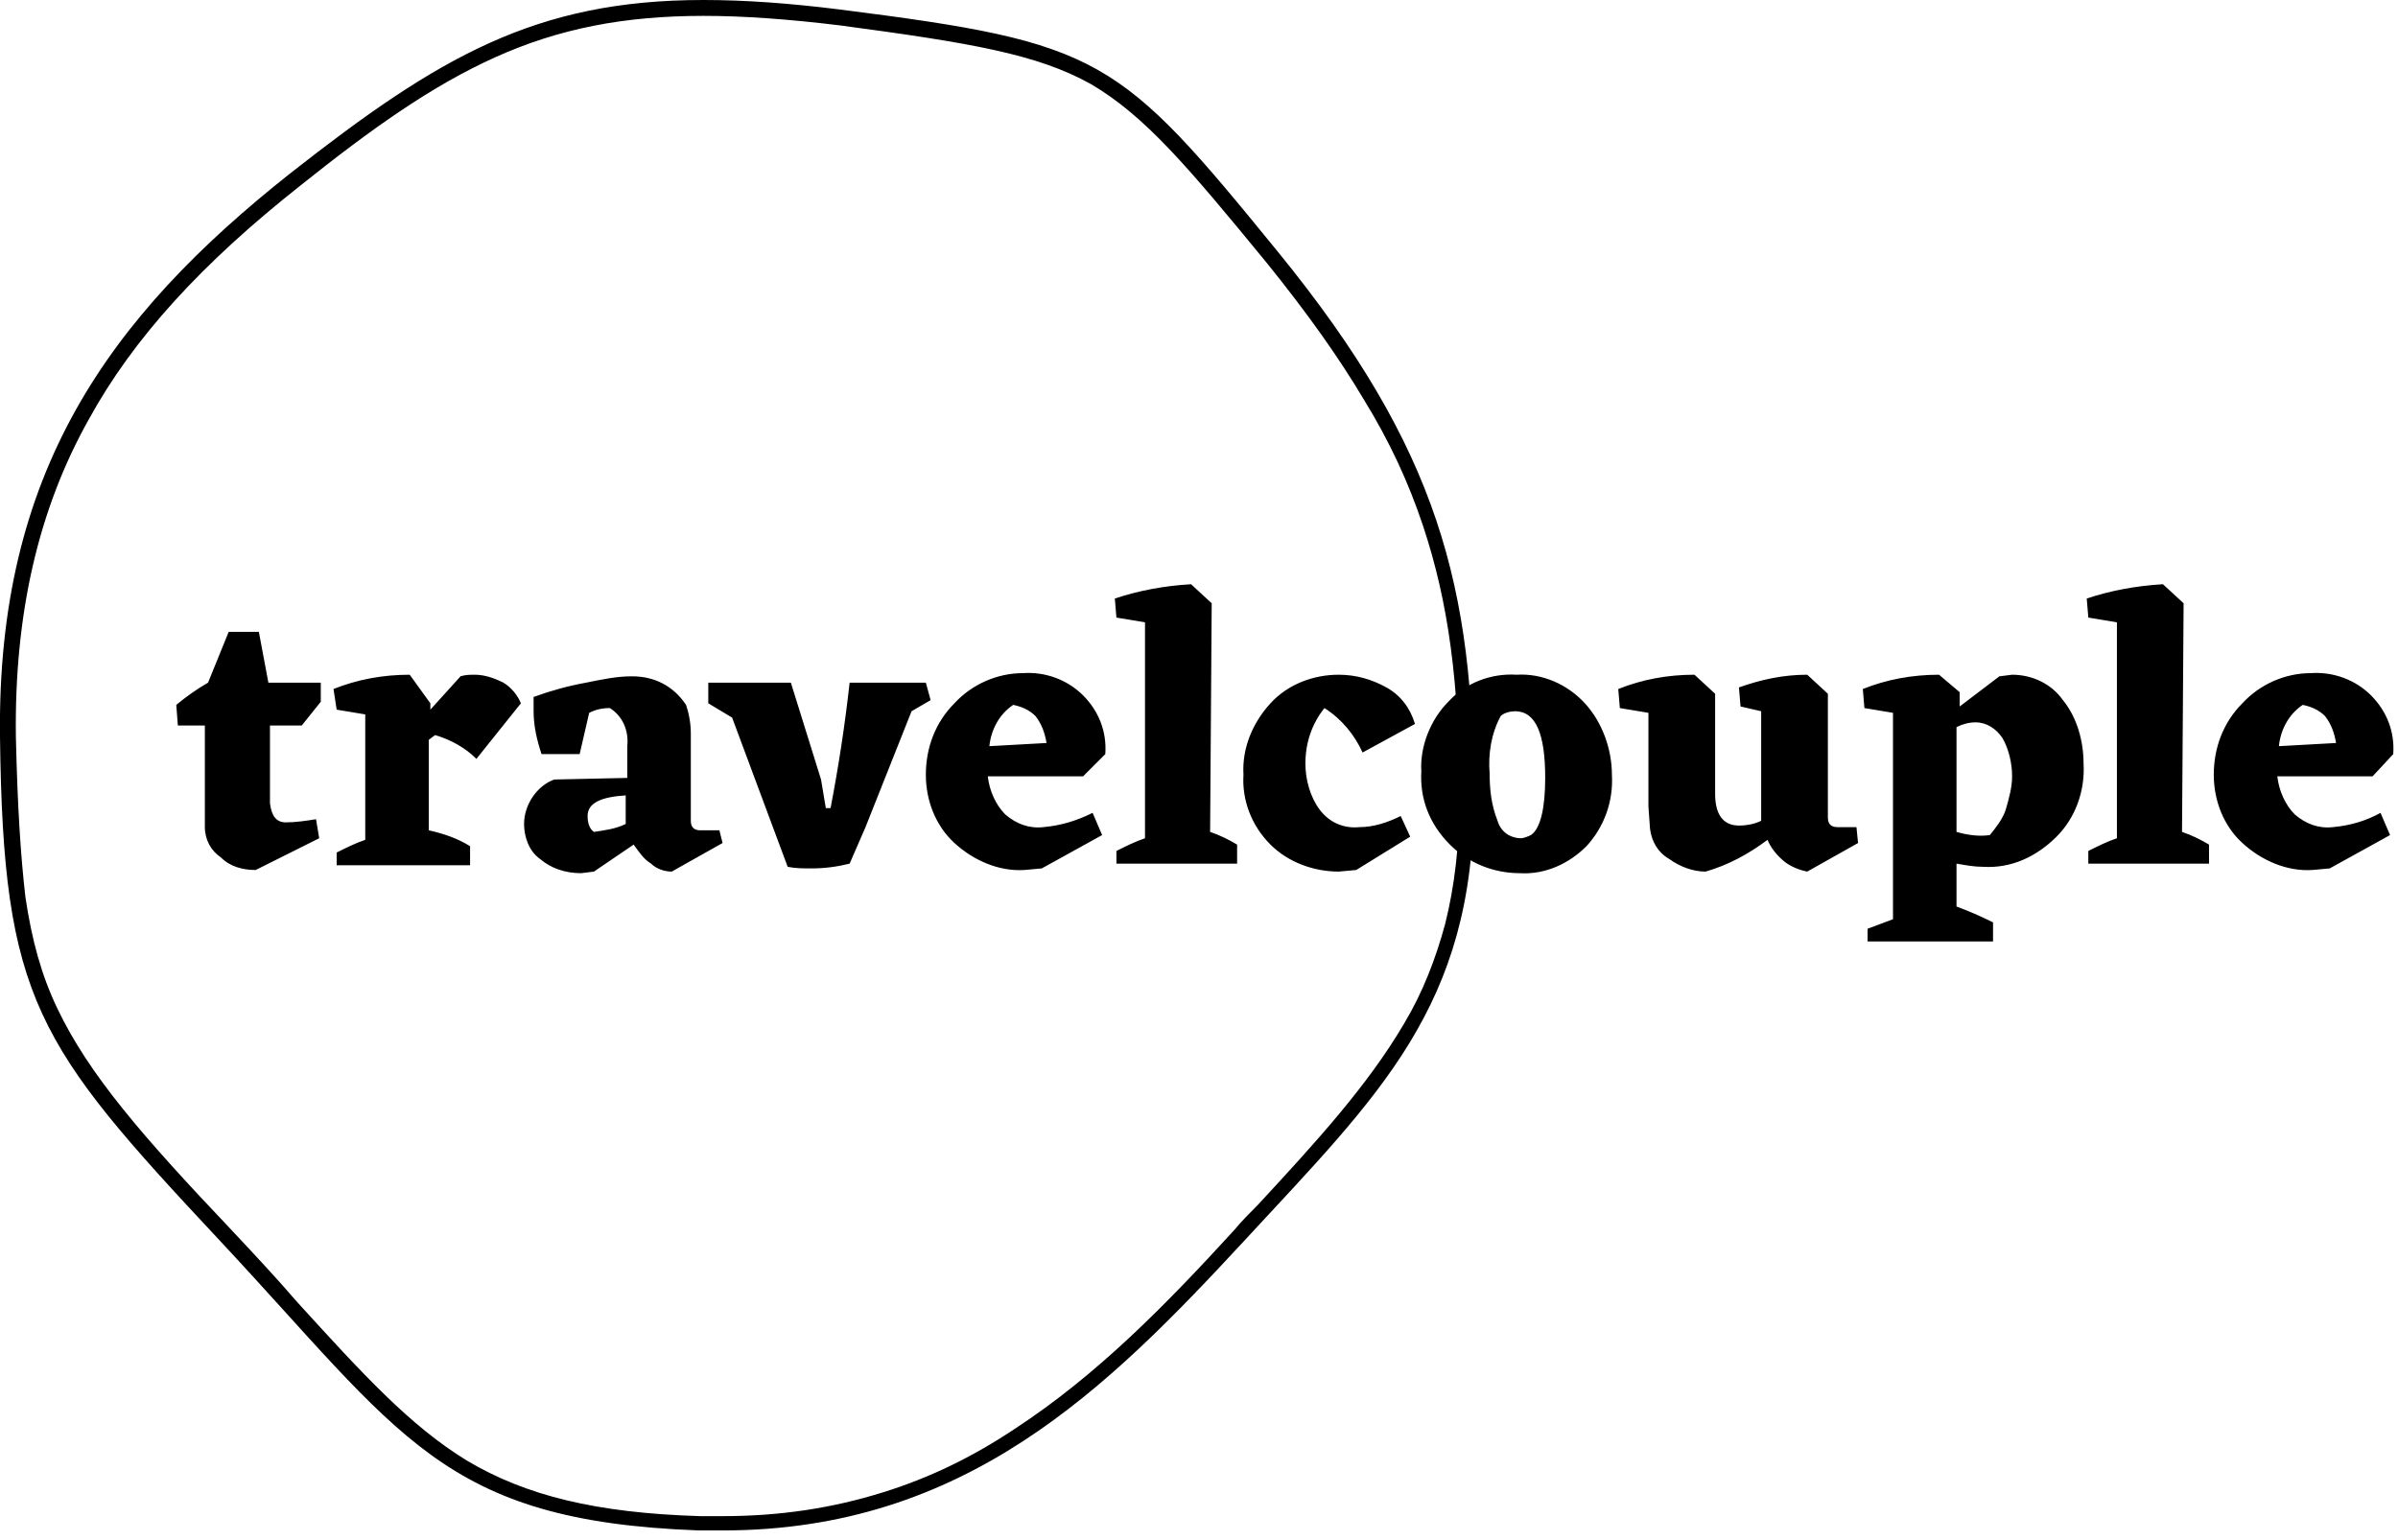
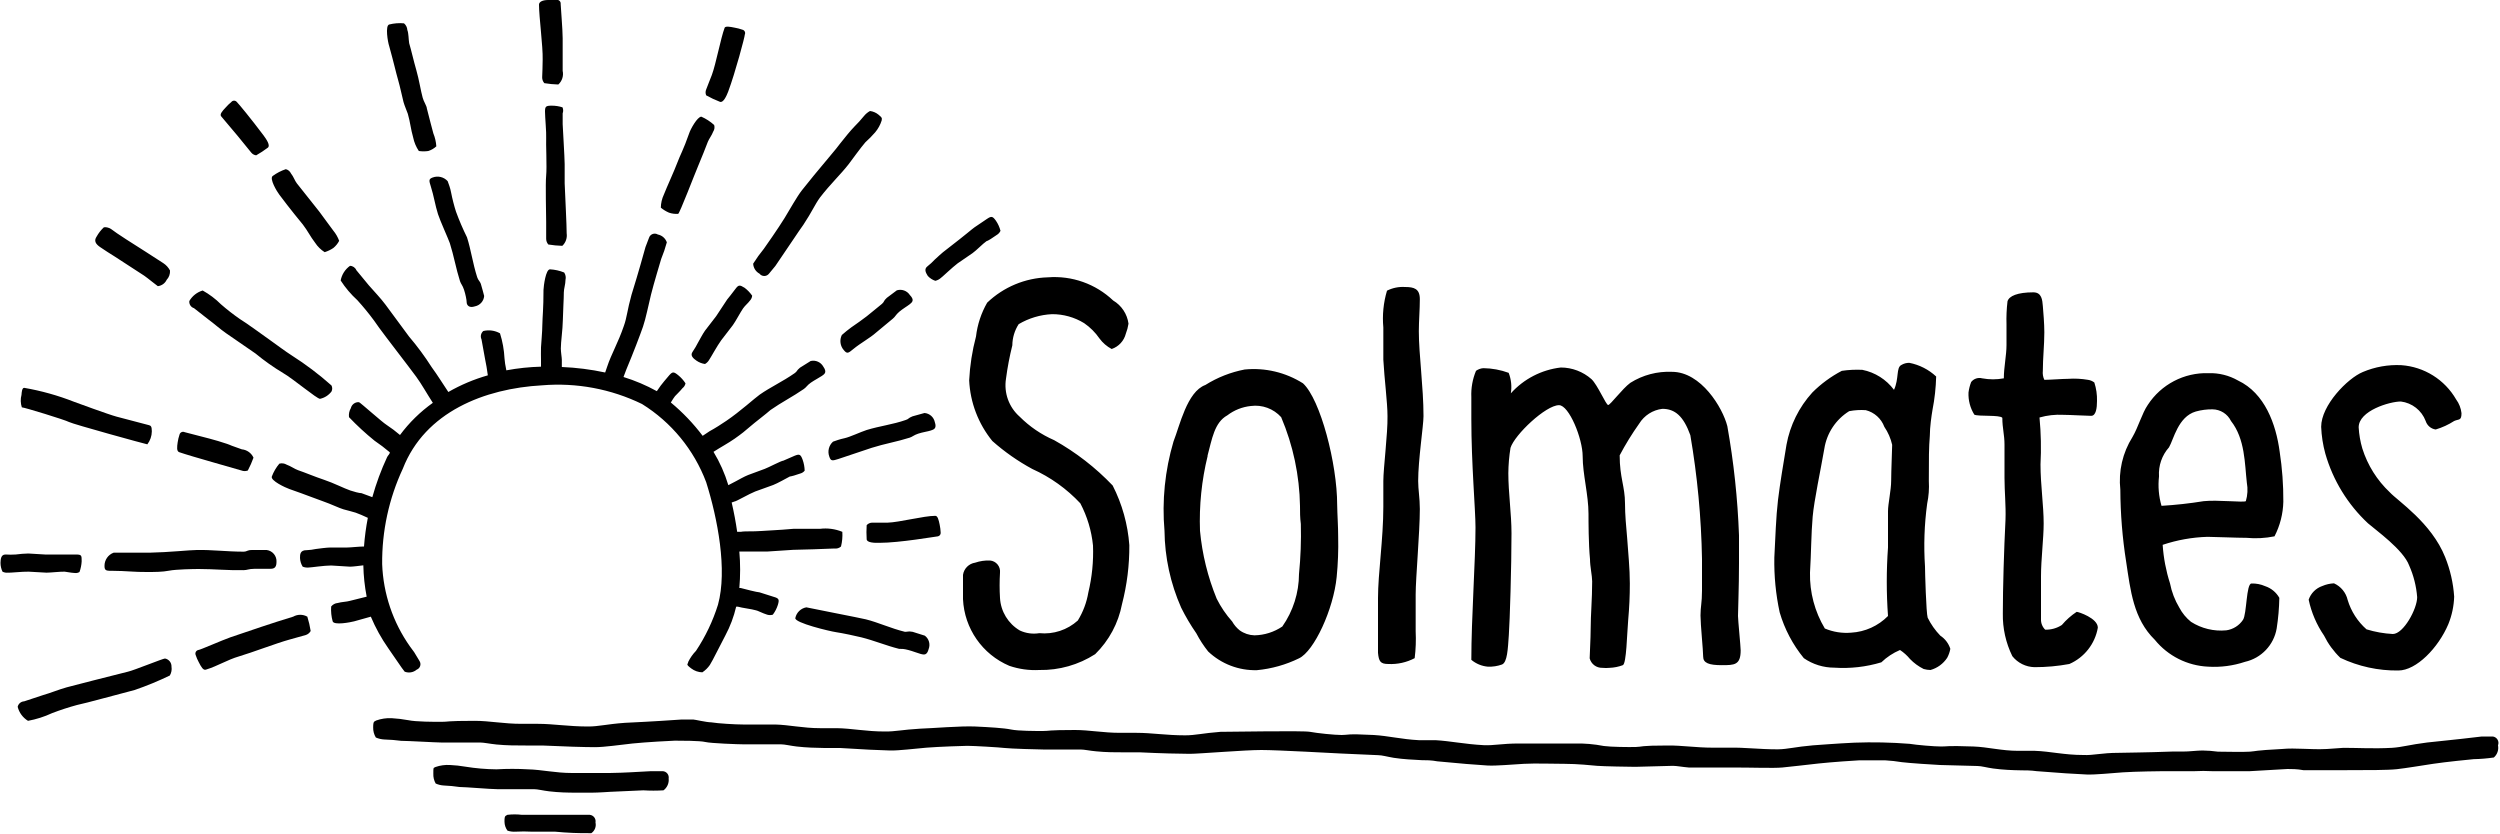
- <svg id="logo" viewBox="0 0 151 97" width="100%" height="100%">
-   <path d="M44.3 1c-5 0-9.1.8-13.1 2.6s-7.8 4.5-12.3 8.1c-6.2 4.9-10.5 9.6-13.3 14.7C2.4 32.1.9 38.7 1 46.4c.1 4.4.3 7.5.6 10.1.4 2.7 1 4.9 2 7 2 4.2 5.4 8.1 11 14 1.5 1.6 2.9 3.1 4.1 4.5 4.1 4.5 7.1 7.8 10.7 10 3.7 2.2 8.1 3.3 14.7 3.5h1.4c3.6 0 6.9-.5 10.1-1.5 2.9-.9 5.6-2.2 8.3-4 5.2-3.4 9.5-7.8 13.8-12.5.5-.6 1-1.1 1.5-1.6 3.7-4 6.9-7.5 9.2-11.4 1.2-2 2-4.1 2.6-6.3.6-2.4.9-5 .9-7.9 0-7.3-.7-12.4-2.3-17.2-.9-2.7-2.1-5.3-3.7-7.9-1.6-2.7-3.6-5.5-6.1-8.6-5-6.1-7.7-9.3-11.1-11.3-3.4-1.9-7.6-2.6-15.8-3.7-3.3-.4-6.1-.6-8.6-.6m0-1c2.6 0 5.4.2 8.6.6 16.5 2.1 17.5 2.9 27.6 15.3S92.8 37 92.8 50.3c0 13.1-6 18.7-14.4 27.8-8.7 9.4-17.6 18.3-32.9 18.3H44c-16.2-.6-18.7-6-30.2-18.3S.2 63 0 46.4 6.8 20 18.3 10.9C27.6 3.6 33.7 0 44.3 0z" />
-   <path d="M18 51.8c.6 0 1.3-.1 1.9-.2l.2 1.2-4 2c-.8 0-1.6-.2-2.2-.8-.6-.4-1-1.1-1-1.9v-6.4h-1.7l-.1-1.3c.6-.5 1.3-1 2-1.4l1.3-3.2h1.9l.6 3.2h3.3v1.2L19 45.7h-2v4.9c.1.8.4 1.2 1 1.2zm9-5.2v5.7c.9.2 1.8.5 2.6 1v1.2h-8.4v-.8c.6-.3 1.2-.6 1.8-.8V45l-1.8-.3-.2-1.3c1.5-.6 3.1-.9 4.8-.9l1.3 1.8v.4l1.9-2.1c.3-.1.6-.1.9-.1.6 0 1.2.2 1.8.5.5.3.9.8 1.1 1.3L30 47.8c-.7-.7-1.6-1.2-2.6-1.5l-.4.3zm18.5 6.5l-3.2 1.8c-.5 0-1-.2-1.3-.5-.5-.3-.8-.8-1.1-1.2l-2.5 1.7-.8.1c-1 0-1.9-.3-2.6-.9-.7-.5-1-1.4-1-2.2 0-1.2.8-2.4 1.9-2.8l4.6-.1v-2c.1-1-.3-1.9-1.1-2.4-.5 0-.9.1-1.3.3l-.6 2.6h-2.4c-.3-.9-.5-1.8-.5-2.7v-.9c1.1-.4 2.2-.7 3.3-.9 1-.2 1.9-.4 2.9-.4 1.4 0 2.6.6 3.4 1.8.2.6.3 1.2.3 1.8v5.5c0 .4.2.6.6.6h1.2l.2.8zM37 51.4c0 .4.1.8.4 1 .7-.1 1.4-.2 2-.5v-1.8c-1.6.1-2.4.5-2.4 1.3zm21.6-7.3l-1.2.7-2.9 7.3-1 2.3c-.8.2-1.6.3-2.4.3-.5 0-1 0-1.5-.1l-3.5-9.4-1.5-.9V43h5.2l1.9 6.1.3 1.8h.3c.5-2.6.9-5.2 1.2-7.9h4.8l.3 1.1zm9.6 4.8h-6c.1.9.5 1.8 1.1 2.4.7.6 1.5.9 2.4.8 1.1-.1 2.1-.4 3.1-.9l.6 1.4-3.8 2.1-1.1.1c-1.6.1-3.2-.6-4.4-1.7-1.2-1.1-1.8-2.7-1.8-4.3 0-1.7.6-3.3 1.8-4.5 1.1-1.2 2.7-1.9 4.3-1.9 1.4-.1 2.8.4 3.8 1.4 1 1 1.5 2.3 1.4 3.7l-1.4 1.4zm-4.4-4.5c-.9.6-1.4 1.6-1.5 2.6l3.6-.2c-.1-.6-.3-1.2-.7-1.7-.4-.4-.9-.6-1.4-.7zm12.4 8c.6.2 1.2.5 1.7.8v1.2h-7.6v-.8c.6-.3 1.2-.6 1.8-.8V39.2l-1.8-.3-.1-1.2c1.5-.5 3.1-.8 4.8-.9l1.3 1.2-.1 14.4zm9.2 2.4l-1.1.1c-1.6 0-3.2-.6-4.3-1.7-1.2-1.2-1.8-2.8-1.7-4.4-.1-1.7.6-3.3 1.7-4.5 1.1-1.2 2.7-1.8 4.3-1.8 1.1 0 2.1.3 3 .8.9.5 1.5 1.3 1.8 2.3l-3.3 1.8c-.5-1.1-1.3-2.1-2.4-2.8-.8 1-1.2 2.2-1.2 3.5 0 1 .3 2.1.9 2.9.6.8 1.5 1.2 2.5 1.1.9 0 1.8-.3 2.6-.7l.6 1.3-3.4 2.1zm4.1-6.2c-.1-1.6.6-3.3 1.7-4.4 1.1-1.2 2.7-1.8 4.3-1.7 1.6-.1 3.2.6 4.3 1.8 1.1 1.2 1.7 2.9 1.7 4.5.1 1.7-.5 3.3-1.6 4.5-1.1 1.1-2.6 1.8-4.2 1.7-1.6 0-3.2-.6-4.4-1.8-1.3-1.3-1.9-2.9-1.8-4.6zm6.9 4c.6-.4.9-1.7.9-3.6 0-2.8-.6-4.2-1.9-4.2-.3 0-.7.1-.9.3-.6 1.1-.8 2.4-.7 3.6 0 1 .1 2 .5 3 .2.7.8 1.1 1.5 1.1.1 0 .4-.1.6-.2zm20.6.5l-3.2 1.8c-.5-.1-1-.3-1.4-.6-.5-.4-.9-.9-1.1-1.4-1.2.9-2.5 1.6-3.9 2-.8 0-1.6-.3-2.3-.8-.7-.4-1.1-1.1-1.2-1.9l-.1-1.4v-5.9l-1.8-.3-.1-1.2c1.5-.6 3.1-.9 4.8-.9l1.3 1.2V50c0 1.3.5 2 1.5 2 .5 0 1-.1 1.4-.3v-6.9l-1.3-.3-.1-1.2c1.4-.5 2.8-.8 4.3-.8l1.3 1.2v7.8c0 .4.2.6.6.6h1.2l.1 1zm7.9 1.5c-.6 0-1.1-.1-1.7-.2v2.7c.8.3 1.5.6 2.3 1v1.2h-7.9v-.8l1.6-.6v-13l-1.8-.3-.1-1.2c1.5-.6 3.1-.9 4.8-.9l1.3 1.1v.9l2.5-1.9.8-.1c1.3 0 2.5.6 3.2 1.6.9 1.1 1.3 2.6 1.3 4 .1 1.7-.5 3.4-1.7 4.6-1.3 1.3-2.9 2-4.6 1.9zm-.5-9.1c-.4 0-.8.1-1.2.3v6.6c.7.2 1.4.3 2.1.2.4-.5.8-1 1-1.6.2-.7.4-1.4.4-2.1 0-.8-.2-1.7-.6-2.4-.4-.6-1-1-1.7-1zm13 6.9c.6.2 1.2.5 1.7.8v1.2h-7.6v-.8c.6-.3 1.2-.6 1.8-.8V39.2l-1.8-.3-.1-1.2c1.5-.5 3.1-.8 4.8-.9l1.3 1.2-.1 14.4zm12-3.5h-6c.1.9.5 1.8 1.1 2.4.7.6 1.5.9 2.4.8 1.1-.1 2.1-.4 3-.9l.6 1.4-3.8 2.1-1.1.1c-1.6.1-3.2-.6-4.4-1.7-1.2-1.1-1.8-2.7-1.8-4.3 0-1.7.6-3.3 1.8-4.5 1.1-1.2 2.7-1.9 4.3-1.9 1.4-.1 2.8.4 3.8 1.4 1 1 1.5 2.3 1.4 3.7l-1.3 1.4zm-4.4-4.5c-.9.6-1.4 1.6-1.5 2.6l3.6-.2c-.1-.6-.3-1.2-.7-1.7-.4-.4-.9-.6-1.4-.7z" />
+ <svg xmlns="http://www.w3.org/2000/svg" id="logo" viewBox="0 0 150 50" width="100%" height="100%">
+   <path d="M58.56 20.19a12.73 12.73 0 0 0-.41 2.63 6.23 6.23 0 0 0 1.39 3.64 12.75 12.75 0 0 0 2.4 1.68 9 9 0 0 1 2.88 2.06 6.92 6.92 0 0 1 .76 2.53 10.37 10.37 0 0 1-.28 2.82 4.7 4.7 0 0 1-.63 1.68 3 3 0 0 1-2.31.76 2 2 0 0 1-1.17-.16A2.42 2.42 0 0 1 60 35.88a12.5 12.5 0 0 1 0-1.52.66.66 0 0 0-.6-.73 2.47 2.47 0 0 0-.89.13.87.87 0 0 0-.73.73v1.46a4.57 4.57 0 0 0 2.78 4 4.79 4.79 0 0 0 1.8.25 6 6 0 0 0 3.35-.95 5.7 5.7 0 0 0 1.61-3 13.72 13.72 0 0 0 .44-3.54 9.36 9.36 0 0 0-1-3.58 14.87 14.87 0 0 0-3.51-2.72A6.69 6.69 0 0 1 61.18 25a2.51 2.51 0 0 1-.82-2.28 17.71 17.71 0 0 1 .38-2 2.38 2.38 0 0 1 .38-1.27 4.33 4.33 0 0 1 2-.6 3.65 3.65 0 0 1 1.93.54 3.59 3.59 0 0 1 .92.92 2.17 2.17 0 0 0 .73.63 1.31 1.31 0 0 0 .85-.92 2.79 2.79 0 0 0 .16-.6 1.91 1.91 0 0 0-.92-1.39 5.11 5.11 0 0 0-3.92-1.39 5.49 5.49 0 0 0-3.64 1.52 5.32 5.32 0 0 0-.67 2.03zM70.87 36.46a12.25 12.25 0 0 0 .91 1.54 6.71 6.71 0 0 0 .71 1.09 4.09 4.09 0 0 0 2.93 1.12 7.32 7.32 0 0 0 2.52-.71c.91-.43 2.07-2.95 2.26-4.88a19.73 19.73 0 0 0 .09-2.41c0-.66-.05-1.3-.06-1.93 0-2.44-1-6.31-2.05-7.28a5.54 5.54 0 0 0-3.5-.83 6.9 6.9 0 0 0-2.36.93c-1.1.4-1.54 2.46-1.91 3.39a14.46 14.46 0 0 0-.54 5.36 11.69 11.69 0 0 0 1 4.61zm1.58-9.11c.27-1 .41-2 1.19-2.43a2.8 2.8 0 0 1 1.41-.56 2.08 2.08 0 0 1 1.82.67A14.24 14.24 0 0 1 78 30.36c0 .35 0 .7.05 1.08a24 24 0 0 1-.11 3 5.54 5.54 0 0 1-1 3.15 3.09 3.09 0 0 1-1.67.53 1.59 1.59 0 0 1-.89-.3 1.84 1.84 0 0 1-.45-.53 6.26 6.26 0 0 1-.93-1.37 14.22 14.22 0 0 1-1-4.07 16.33 16.33 0 0 1 .46-4.5zM83.3 39.84a3.07 3.07 0 0 0 1.58-.35 9.2 9.2 0 0 0 .06-1.61v-2.21c0-1 .25-3.73.25-5.13 0-.66-.1-1.17-.1-1.68 0-1.27.32-3.32.32-3.89 0-1.74-.28-3.7-.28-5.09 0-.63.06-1.3.06-1.93s-.35-.73-.89-.73a2.1 2.1 0 0 0-1.08.22 5.86 5.86 0 0 0-.22 2.21v1.93c.06 1.14.25 2.56.25 3.39.02 1.03-.25 3.13-.25 3.89v1.55c0 1.93-.32 4-.32 5.47v3.29c.05.51.14.67.62.67zM89.27 40a2.23 2.23 0 0 0 .85-.13c.32-.13.35-.92.41-1.77s.16-4.1.16-6.1c0-1.17-.19-2.44-.19-3.61a10.1 10.1 0 0 1 .13-1.52c.25-.79 2.12-2.56 2.91-2.56.6 0 1.42 2 1.42 3.07s.35 2.31.35 3.45c0 .44 0 1.8.09 2.72 0 .44.13 1 .13 1.33 0 1.08-.09 2-.09 2.85 0 .57-.06 1.55-.06 1.77a.76.76 0 0 0 .76.57 2.07 2.07 0 0 0 .44 0 2.51 2.51 0 0 0 .79-.16c.22-.09.25-1.9.32-2.69s.1-1.46.1-2.21c0-.92-.1-1.84-.16-2.72-.06-.7-.13-1.39-.13-2.09 0-1-.32-1.55-.32-2.88a17 17 0 0 1 1.17-1.9 1.9 1.9 0 0 1 1.39-.89c.76 0 1.27.44 1.68 1.58a49 49 0 0 1 .7 7.43v1.9c0 .73-.09.95-.09 1.49s.16 2.09.16 2.47.35.51 1.11.51 1.14 0 1.14-.89c0-.22-.16-1.83-.16-2.06 0-.38.06-1.71.06-3.16v-1.68a47.13 47.13 0 0 0-.7-6.55c-.28-1.11-1.58-3.26-3.32-3.26a4.32 4.32 0 0 0-2.5.66c-.48.35-1.2 1.33-1.33 1.33s-.63-1.2-1-1.55a2.79 2.79 0 0 0-1.84-.7 4.78 4.78 0 0 0-3 1.55 2.34 2.34 0 0 0-.13-1.23 4.58 4.58 0 0 0-1.52-.28.86.86 0 0 0-.44.16 3.69 3.69 0 0 0-.28 1.58v1.3c0 2.72.25 5.44.25 6.52 0 2-.25 5.44-.25 7.94a1.78 1.78 0 0 0 .99.41zM108.23 39.49a3.22 3.22 0 0 0 1.83.57 7.93 7.93 0 0 0 2.82-.32A3.67 3.67 0 0 1 114 39a2.7 2.7 0 0 1 .6.54 3 3 0 0 0 .82.6 1.61 1.61 0 0 0 .41.06 1.77 1.77 0 0 0 1-.73 1.82 1.82 0 0 0 .19-.54 1.49 1.49 0 0 0-.6-.79 4.21 4.21 0 0 1-.76-1.08c-.09-.28-.16-2.75-.16-3.07a18.76 18.76 0 0 1 .13-3.77 5.16 5.16 0 0 0 .1-1.36c0-1.36 0-2 .06-2.72 0-.51.1-1.2.16-1.55a12.08 12.08 0 0 0 .22-2 3.28 3.28 0 0 0-1.61-.82.9.9 0 0 0-.48.13c-.32.16-.13.82-.44 1.49a3.13 3.13 0 0 0-1.9-1.2 6.41 6.41 0 0 0-1.23.06 7.23 7.23 0 0 0-1.77 1.3 6.36 6.36 0 0 0-1.55 3.13c-.19 1.16-.39 2.32-.51 3.32s-.16 2.31-.22 3.45a14.34 14.34 0 0 0 .32 3.29 7.79 7.79 0 0 0 1.45 2.75zm.53-8.49c.09-1 .47-2.75.7-4.08a3.24 3.24 0 0 1 1.49-2.25 3.83 3.83 0 0 1 1-.06 1.61 1.61 0 0 1 1.11 1 3.14 3.14 0 0 1 .47 1.08c0 .22-.06 1.58-.06 2.15s-.19 1.39-.19 1.83v2.18a28.71 28.71 0 0 0 0 4.11 3.37 3.37 0 0 1-2.21 1 3.33 3.33 0 0 1-1.58-.25 6.26 6.26 0 0 1-.89-3.35c.07-1.11.07-2.36.16-3.36zM120.14 25.07c0 .63.13 1 .13 1.61v2c0 .82.09 1.65.06 2.5-.09 1.8-.16 4.08-.16 5.63a5.58 5.58 0 0 0 .57 2.56 1.75 1.75 0 0 0 1.33.66 11.37 11.37 0 0 0 2.09-.19 2.92 2.92 0 0 0 1.71-2.18c0-.57-1.17-.95-1.27-.95a4.23 4.23 0 0 0-.89.79 1.73 1.73 0 0 1-1 .28.84.84 0 0 1-.25-.63v-2.58c0-1 .16-2.28.16-3.16 0-1.08-.19-2.34-.19-3.54a19.11 19.11 0 0 0-.06-2.82 4.31 4.31 0 0 1 1.42-.16c.41 0 1.39.06 1.68.06s.35-.47.35-.89a3.29 3.29 0 0 0-.16-1.11.8.8 0 0 0-.38-.16 5 5 0 0 0-1.2-.06c-.35 0-1.08.06-1.42.06a1 1 0 0 1-.09-.54c0-.76.09-1.55.09-2.31 0-.51-.06-1.23-.09-1.58s-.06-.82-.57-.82c-.95 0-1.46.22-1.55.54a9.34 9.34 0 0 0-.06 1.39v1.23c0 .63-.16 1.33-.16 2a3.56 3.56 0 0 1-1.3 0 .63.63 0 0 0-.66.22 2.64 2.64 0 0 0-.16.63 2.32 2.32 0 0 0 .35 1.33c.26.12 1.54 0 1.68.19zM129.29 38.39a4.38 4.38 0 0 0 3.2 1.61 5.84 5.84 0 0 0 2.21-.29 2.48 2.48 0 0 0 1.9-2 13.5 13.5 0 0 0 .16-1.84 1.53 1.53 0 0 0-.85-.7 1.9 1.9 0 0 0-.82-.16c-.32 0-.28 1.84-.51 2.18a1.45 1.45 0 0 1-1 .63 3.35 3.35 0 0 1-2.12-.51 2.74 2.74 0 0 1-.7-.85 4.51 4.51 0 0 1-.56-1.46 9.65 9.65 0 0 1-.44-2.31 9.3 9.3 0 0 1 2.69-.48c.38 0 1.77.06 2.34.06a5.73 5.73 0 0 0 1.68-.09 4.77 4.77 0 0 0 .53-2.08 18.94 18.94 0 0 0-.22-3c-.22-1.65-.89-3.51-2.5-4.27a3.36 3.36 0 0 0-1.77-.44 4.19 4.19 0 0 0-3.64 1.9c-.35.51-.57 1.33-.92 1.93a4.92 4.92 0 0 0-.73 3.16 28.59 28.59 0 0 0 .35 4.33c.26 1.71.43 3.42 1.72 4.68zm.25-9.81a2.39 2.39 0 0 1 .6-1.74c.28-.47.54-1.84 1.61-2.15a3.56 3.56 0 0 1 1-.13 1.25 1.25 0 0 1 1.11.7c.85 1.08.82 2.56.95 3.7a2.38 2.38 0 0 1-.06 1.11c-.13.09-1.71-.09-2.53 0a25.07 25.07 0 0 1-2.53.28 4.52 4.52 0 0 1-.15-1.76zM140.42 39.47a7.85 7.85 0 0 0 3.48.76c1.08 0 2.4-1.36 3-2.78a4.79 4.79 0 0 0 .35-1.65 7.73 7.73 0 0 0-.54-2.37c-.82-2.06-2.85-3.38-3.32-3.89a6.15 6.15 0 0 1-1.65-2.63 5.58 5.58 0 0 1-.22-1.27c0-1 1.87-1.55 2.53-1.55a1.83 1.83 0 0 1 1.49 1.17.74.74 0 0 0 .6.51 4.31 4.31 0 0 0 1.11-.51c.28-.13.44 0 .44-.47a1.69 1.69 0 0 0-.32-.82 4.13 4.13 0 0 0-3.29-2.06 5.26 5.26 0 0 0-2.31.41c-.92.38-2.5 2-2.5 3.29a7.13 7.13 0 0 0 .25 1.61 9.17 9.17 0 0 0 2.56 4.18c.47.41 2.12 1.58 2.47 2.53a5.76 5.76 0 0 1 .48 1.9c0 .7-.82 2.21-1.46 2.21a6.51 6.51 0 0 1-1.58-.28 3.82 3.82 0 0 1-1.13-1.76 1.45 1.45 0 0 0-.82-1 2 2 0 0 0-.7.16 1.32 1.32 0 0 0-.82.82 6 6 0 0 0 .92 2.15 4.83 4.83 0 0 0 .98 1.34zM149.57 44.19h-.66c-1.92.23-2.61.28-3.28.36-1.05.13-1.49.28-2.11.32-1.14.06-2 0-2.91 0l-1 .07c-1 .05-1.86-.08-2.7 0-1.71.09-1.5.13-1.92.16s-1.48 0-1.91 0a7.64 7.64 0 0 0-.93-.07c-.31 0-.91.07-1.07.06h-.65c-1.93.07-2.62.06-3.3.08-1.06 0-1.51.16-2.13.13-1.14 0-2-.22-2.9-.25h-1c-1 0-1.84-.23-2.69-.26-1.71-.06-1.5 0-1.93 0s-1.48-.09-1.9-.16a28.67 28.67 0 0 0-3.32-.07c-1.07.05-2.16.14-2.48.16-1.06.09-1.5.23-2.11.24-1.14 0-2-.12-2.91-.1h-1c-1 0-1.85-.14-2.7-.13-1.71 0-1.5.08-1.92.09s-1.48 0-1.91-.06a8.19 8.19 0 0 0-1.78-.15h-3.3c-1.06 0-1.51.13-2.13.1-1.14-.06-2-.25-2.9-.3h-1c-1-.05-1.84-.26-2.69-.31-1.71-.09-1.5 0-1.93 0s-1.48-.11-1.9-.19-4.69 0-5.37 0c-1.06.08-1.5.21-2.12.21-1.14 0-2-.15-2.91-.15h-1c-1 0-1.85-.17-2.7-.17-1.71 0-1.5.06-1.93.06s-1.48 0-1.91-.09-1.3-.14-2.15-.18-2.62.11-3.3.13c-1.06.06-1.51.18-2.12.17-1.14 0-2-.19-2.9-.2h-1c-1 0-1.85-.2-2.69-.22h-1.93c-.43 0-1.48-.06-1.9-.13-.27 0-1-.17-1.08-.17h-.68c-2 .14-2.72.16-3.42.2-1.1.08-1.56.22-2.2.22-1.18 0-2.1-.16-3-.16h-1c-1.06 0-1.92-.18-2.8-.18-1.78 0-1.56.06-2 .06s-1.54 0-2-.1a8.07 8.07 0 0 0-1-.12 2.41 2.41 0 0 0-.92.14c-.1.08-.18 0-.18.41a1.12 1.12 0 0 0 .16.61 1.44 1.44 0 0 0 .52.12 9.29 9.29 0 0 1 1 .08c.38 0 2.1.1 2.38.1h2.34c.24 0 .6.08 1 .12.62.06 1.18.06 1.74.06h1c1.26.06 2.56.1 3.16.1s1.5-.14 2.26-.22 2.4-.17 2.54-.17c.34 0 1.51 0 1.83.08s2 .14 2.29.14h2.25c.23 0 .58.09.94.13.6.07 1.14.08 1.67.09h.94c1.21.08 2.46.14 3 .15s1.45-.11 2.18-.17 2.31-.11 2.45-.11c.39 0 1.92.09 2.25.13s2 .09 2.29.09h2.25c.23 0 .58.08.94.11.6.06 1.14.06 1.68.06h.94c1.21.06 2.46.09 3 .09s3.29-.23 4.29-.23 4.49.2 4.76.21l2.25.1c.23 0 .57.1.94.16.59.09 1.13.11 1.67.14.25 0 .58 0 .94.07 1.21.12 2.46.22 3 .25s1.45-.06 2.19-.1 1.69 0 2.45 0 1.62.09 1.95.12 2 .06 2.29.06l2.25-.06c.23 0 .58.07.95.1h2.62c1.21 0 2.47.05 3 0s1.44-.16 2.17-.24 2.31-.19 2.44-.19h1.56a9.2 9.2 0 0 1 1 .11c.36.05 2 .16 2.29.17l2.25.06c.23 0 .57.1.94.15.59.08 1.13.1 1.67.11.25 0 .58 0 .94.05 1.21.1 2.46.18 3 .2s1.45-.08 2.18-.13 2.32-.07 2.45-.07h1.87a9.19 9.19 0 0 1 1 0h2.3l2.25-.13c.23 0 .58 0 .95.07h2.62c1.22 0 2.47 0 3-.06s1.44-.21 2.16-.32 2.3-.27 2.44-.28a9.74 9.74 0 0 0 1.21-.1.77.77 0 0 0 .25-.73.39.39 0 0 0-.31-.53zM39.75 46.27h-.68c-1.21.06-1.41.09-2.5.11h-2.25c-1 0-1.81-.2-2.64-.22a16.19 16.19 0 0 0-1.89 0 12.47 12.47 0 0 1-1.87-.16 7.24 7.24 0 0 0-.92-.1 2.23 2.23 0 0 0-.87.12c-.13.08-.13-.02-.13.4a1.1 1.1 0 0 0 .14.59 1.34 1.34 0 0 0 .49.12 8.72 8.72 0 0 1 .94.09c.36 0 1.85.13 2.25.13h2.21c.23 0 .57.09.92.13.59.07 1.11.08 1.64.08h.93c.36 0 1.08-.05 1.08-.05l2-.09a9.76 9.76 0 0 0 1.21 0 .78.78 0 0 0 .31-.71.38.38 0 0 0-.37-.44zM35.3 48.89h-3.98a3.62 3.62 0 0 0-.88 0c-.09.08-.18 0-.17.42a.91.91 0 0 0 .18.53 1.33 1.33 0 0 0 .5.06 8.73 8.73 0 0 1 .95 0h1.4a19.8 19.8 0 0 0 2.18.09.61.61 0 0 0 .25-.64.39.39 0 0 0-.43-.46zM24.28 40.3a.71.71 0 0 0 .72-.12.35.35 0 0 0 .17-.52l-.32-.53-.25-.34a9.15 9.15 0 0 1-1.67-4.94 13.27 13.27 0 0 1 1.24-5.73c1.33-3.41 4.91-4.81 8.35-5a11.52 11.52 0 0 1 6 1.12 9.44 9.44 0 0 1 3.85 4.69c.69 2.19 1.28 5.27.71 7.35a10.89 10.89 0 0 1-1.32 2.77 2.59 2.59 0 0 0-.47.67c0 .15-.19.11.19.39a1.14 1.14 0 0 0 .66.23 1.66 1.66 0 0 0 .45-.44c.15-.22.7-1.35.93-1.77a7.07 7.07 0 0 0 .65-1.73h.1c.27.08.83.14 1.09.22.07 0 .4.18.67.26a.57.57 0 0 0 .34 0 1.94 1.94 0 0 0 .3-.58c.1-.33.07-.4-.25-.49l-.85-.27c-.13 0-.91-.2-1.13-.26h-.08a12.48 12.48 0 0 0 0-2.19h1.71l1.52-.1c.19 0 2.24-.06 2.48-.08a.48.48 0 0 0 .39-.12 2.86 2.86 0 0 0 .08-.88 2.67 2.67 0 0 0-1.35-.18h-1.6c-1 .09-1.43.09-1.92.13s-1 0-1.22.05h-.22c-.08-.57-.19-1.16-.33-1.76l.17-.06c.1 0 .88-.46 1.24-.6l1.08-.39c.24-.09.83-.42 1-.51.06 0 .39-.09.63-.18a.49.49 0 0 0 .26-.17 2.11 2.11 0 0 0-.12-.65c-.12-.33-.19-.36-.47-.25l-.69.3c-.12 0-.91.42-1.11.49l-1 .37c-.21.08-.6.3-.73.37s-.28.15-.46.24a8.71 8.71 0 0 0-.89-2c.43-.28.87-.51 1.27-.79s.66-.49.92-.72 1-.79 1.23-1c.64-.45 1.35-.81 2-1.26.16-.11.19-.22.42-.38s.51-.3.67-.41.31-.22.08-.55a.69.69 0 0 0-.76-.34l-.64.4c-.23.19-.15.21-.32.33-.73.51-1.46.84-2.1 1.29-.31.22-1.16 1-2 1.57-.26.18-.7.46-1 .62l-.42.28a12 12 0 0 0-1.91-2c.1-.16.19-.31.25-.38s.29-.28.45-.48a.48.48 0 0 0 .18-.29 2.11 2.11 0 0 0-.44-.49c-.27-.22-.34-.21-.53 0s-.44.53-.52.63l-.23.33a10.61 10.61 0 0 0-2-.85l.17-.45c.42-1 .83-2.08 1-2.57s.32-1.27.48-1.92.57-2 .61-2.14a8.66 8.66 0 0 0 .34-1 .72.72 0 0 0-.54-.47.36.36 0 0 0-.53.2l-.21.55c-.47 1.69-.66 2.28-.84 2.87-.26.93-.27 1.35-.46 1.87-.34 1-.75 1.68-1 2.44l-.12.35a15.34 15.34 0 0 0-2.6-.33v-.43c0-.13-.06-.47-.06-.68 0-.4.11-1.12.12-1.69s.06-1.26.06-1.68c0-.21.1-.49.1-.75a.56.56 0 0 0-.08-.44 2.65 2.65 0 0 0-.85-.19c-.26 0-.38 1-.39 1.23 0 1.15-.06 1.57-.07 2.11 0 .38-.07 1.12-.08 1.34s0 .59 0 .75V22a13.28 13.28 0 0 0-2.08.22c-.06-.29-.1-.54-.11-.72A6 6 0 0 0 30 20a1.38 1.38 0 0 0-1-.14.42.42 0 0 0-.11.5l.21 1.16c.07.32.12.64.17 1a10.57 10.57 0 0 0-2.37 1c-.33-.49-.64-1-1-1.49a16.53 16.53 0 0 0-1.36-1.84l-1.41-1.91c-.29-.39-.65-.76-1-1.16l-.75-.91a.42.42 0 0 0-.38-.26 1.39 1.39 0 0 0-.56.88 6 6 0 0 0 1 1.18 15.47 15.47 0 0 1 1 1.22c.26.4 1.25 1.68 1.53 2.05s.67.87 1 1.32.63 1 1 1.57A8.83 8.83 0 0 0 24 26.1a8.14 8.14 0 0 0-.81-.61c-.26-.16-1.55-1.32-1.65-1.36a.47.47 0 0 0-.49.36.86.86 0 0 0-.11.54 16.22 16.22 0 0 0 1.53 1.41 10.63 10.63 0 0 1 .92.7c0 .1-.11.18-.16.28a15.6 15.6 0 0 0-.89 2.41l-.65-.24c-.13 0-.47-.09-.67-.16-.38-.13-1-.45-1.57-.64s-1.18-.45-1.57-.58c-.2-.07-.43-.24-.68-.33a.56.56 0 0 0-.44-.06 2.64 2.64 0 0 0-.45.77c-.09.25.82.67 1.05.75 1.09.38 1.48.55 2 .73s1 .42 1.25.49.58.15.73.2.5.2.73.31a14.77 14.77 0 0 0-.23 1.72c-.28 0-.81.06-1 .06h-1c-.24 0-.73.07-.89.09a3.22 3.22 0 0 1-.54.07c-.41-.01-.41.26-.41.47a1.09 1.09 0 0 0 .16.52.78.78 0 0 0 .38.05c.12 0 .91-.12 1.33-.12L21 34c.2 0 .53-.05.8-.08a11.14 11.14 0 0 0 .2 1.88l-1 .25c-.2.06-.49.06-.74.13a.56.56 0 0 0-.39.21 2.63 2.63 0 0 0 .09.89c.08.25 1.06.06 1.29 0l1-.28a10.19 10.19 0 0 0 1.05 1.9c.22.3.85 1.26.98 1.4zM51.08 19.64c-.16.11-.41.32-.57.46a.82.82 0 0 0 .13.92c.19.23.27.16.55-.07.46-.38 1-.66 1.38-1l1-.83c.15-.12.17-.23.38-.41s.49-.34.64-.46.29-.25 0-.55a.69.69 0 0 0-.78-.28l-.6.45c-.22.2-.13.22-.29.36-.68.57-.15.11-.92.75-.22.17-.65.48-.92.66zM54.76 37.91c-.29-.05-.26 0-.46 0-.86-.21-1.59-.56-2.35-.75-.37-.09-3.37-.67-3.57-.72a.82.82 0 0 0-.66.64c-.07.29 2.09.8 2.44.85s1.25.24 1.52.31c.76.19 1.5.5 2.26.69.19 0 .29 0 .56.07s.56.19.75.24.37.09.47-.3a.69.69 0 0 0-.23-.8z" />
+   <path d="M44.13 17.33c-.23.31-.42.54-.5.64s-.54.84-.66 1l-.67.87c-.13.18-.34.58-.41.7a5.12 5.12 0 0 1-.33.56c-.18.24.06.42.23.54a1.18 1.18 0 0 0 .51.2.66.66 0 0 0 .25-.25c.07-.09.49-.86.72-1.17l.7-.91c.15-.2.47-.8.61-1s.28-.29.43-.49a.48.48 0 0 0 .12-.28 2.11 2.11 0 0 0-.45-.47c-.3-.19-.37-.18-.55.06zM45.6 23.69zM56.12 16.85a.78.78 0 0 0 .34-.18c.1-.07.67-.62 1-.87l.89-.61c.23-.16.62-.57.84-.72.06 0 .39-.21.61-.37a.57.57 0 0 0 .23-.25 1.92 1.92 0 0 0-.27-.6c-.2-.28-.27-.3-.55-.11s-.62.42-.74.5-.72.59-.9.72l-.82.64c-.2.14-.56.48-.68.59a3.19 3.19 0 0 1-.4.37c-.27.19-.1.43 0 .6a1.09 1.09 0 0 0 .45.29zM45.57 16.42a.36.36 0 0 0 .57 0l.38-.46c1-1.46 1.34-2 1.68-2.47.53-.8.68-1.2 1-1.64.63-.82 1.23-1.37 1.72-2 .19-.25.73-1 1-1.31a6.85 6.85 0 0 0 .59-.6 2.07 2.07 0 0 0 .39-.71c0-.11.08-.14-.19-.35a1 1 0 0 0-.51-.22 1.23 1.23 0 0 0-.36.3 7.92 7.92 0 0 1-.59.65c-.23.24-.55.63-.84 1-.14.18-.32.42-.54.67-.71.84-1.43 1.72-1.75 2.13s-.7 1.11-1.05 1.68-1.17 1.75-1.24 1.84a8.54 8.54 0 0 0-.64.89.72.72 0 0 0 .38.6zM9 33.16H6.82a.84.84 0 0 0-.55.8c0 .3.12.29.54.29.68 0 1.32.08 2 .07.46 0 .94 0 1.34-.08s1.46-.1 1.77-.1c.9 0 1.8.09 2.69.07.22 0 .32-.08.64-.08h.9c.22 0 .44 0 .44-.41A.68.68 0 0 0 16 33h-.86c-.34 0-.28.09-.52.1-1 0-1.92-.12-2.81-.1-.41 0-1.7.14-2.81.16zM52 25.8c-.37.12-1 .42-1.32.49s-.5.14-.7.21a.82.82 0 0 0-.22.9c.09.28.19.25.54.14l2-.67c.75-.24 1.53-.37 2.28-.61.18-.06.24-.15.51-.24s.58-.13.76-.19.37-.12.24-.5a.69.69 0 0 0-.62-.55l-.72.2c-.28.11-.21.16-.41.22-.77.27-1.56.36-2.34.6zM25.85 11.19c.18.56.26 1.13.43 1.66.12.38.62 1.48.71 1.74.24.75.37 1.53.61 2.28.06.18.15.24.24.51s.16.62.16.76.12.37.5.24a.69.69 0 0 0 .55-.62s-.15-.58-.2-.73-.16-.21-.22-.4c-.27-.85-.37-1.64-.61-2.39a15.33 15.33 0 0 1-.66-1.54c-.1-.3-.23-.81-.29-1.13s-.14-.5-.21-.7a.82.82 0 0 0-.9-.22c-.25.09-.22.19-.11.54zM1.72 34.3l1.07.06c.24 0 .86-.07 1.09-.06.06 0 .37.07.61.08a.43.43 0 0 0 .28-.06 2.25 2.25 0 0 0 .13-.64c0-.35 0-.4-.31-.41H2.7l-1-.06a7.16 7.16 0 0 0-.76.06 4.59 4.59 0 0 1-.61 0c-.28 0-.29.29-.3.5a1.24 1.24 0 0 0 .12.53.57.57 0 0 0 .32.06c.07.02.89-.07 1.25-.06zM1.31 24.44c.14 0 2.59.75 2.83.88s4.61 1.33 4.7 1.34a1.3 1.3 0 0 0 .27-.78c0-.31-.07-.34-.17-.37S7.46 25.12 7 25s-2.44-.85-2.55-.89a15.33 15.33 0 0 0-3-.84c-.13 0-.15.27-.16.42a1.32 1.32 0 0 0 .02.75zM9.9 39.51c-.12 0-1.89.72-2.22.79-.68.16-3.68.94-3.68.94-.47.13-.94.33-1.43.47l-1.12.37a.42.42 0 0 0-.39.33 1.38 1.38 0 0 0 .62.84 6 6 0 0 0 1.44-.46 15.56 15.56 0 0 1 1.5-.49c.47-.09 2.74-.72 3.46-.9a19.14 19.14 0 0 0 2.11-.87.79.79 0 0 0 .1-.53.48.48 0 0 0-.39-.49zM40.14 12.76a1.37 1.37 0 0 0 .55.07c.08 0 1-2.41 1.21-2.9s.43-1.06.57-1.42c.07-.18.24-.39.32-.61a.47.47 0 0 0 .06-.4 2.88 2.88 0 0 0-.77-.5c-.24 0-.66.77-.73 1-.35 1-.54 1.3-.71 1.76s-.63 1.46-.81 1.92a1.89 1.89 0 0 0-.18.78 2 2 0 0 0 .49.3zM43.2 6.11c.2.07.39-.35.49-.61.43-1.15 1-3.3 1-3.43a.21.21 0 0 0-.15-.29 2.82 2.82 0 0 0-.46-.12c-.29-.06-.54-.1-.6 0-.24.64-.52 2.17-.77 2.84-.11.3-.24.59-.34.87a.45.45 0 0 0 0 .35 6.4 6.4 0 0 0 .83.39zM10.75 27.13c.71.25 3.43 1 3.74 1.1a.52.52 0 0 0 .38 0 6.06 6.06 0 0 0 .34-.77.86.86 0 0 0-.7-.5c-1.27-.44-.25-.13-1.43-.5-.52-.16-1.85-.48-2-.53a.22.22 0 0 0-.31.15 2.6 2.6 0 0 0-.11.46c-.04.28-.07.53.09.59zM18.17 13.47c.3.39.44.71.74 1.1a1.89 1.89 0 0 0 .57.56 2 2 0 0 0 .52-.25 1.37 1.37 0 0 0 .35-.43 2.1 2.1 0 0 0-.35-.61c-.12-.15-.56-.77-.84-1.14L17.81 11c-.12-.15-.2-.41-.35-.59a.47.47 0 0 0-.31-.26 2.88 2.88 0 0 0-.79.41c-.21.16.26.94.4 1.12.64.86 1.32 1.68 1.41 1.79zM15.07 9.15a.45.45 0 0 0 .3.17 6.41 6.41 0 0 0 .7-.46c.17-.13-.09-.51-.26-.74-.75-1-1.51-1.92-1.6-2a.21.21 0 0 0-.33 0 2.82 2.82 0 0 0-.34.33c-.21.22-.37.41-.27.53.42.48 1.62 1.93 1.8 2.17zM23.89 4.81c.11.37.26 1.09.32 1.31s.21.56.26.71c.15.52.17.9.32 1.42a2.27 2.27 0 0 0 .34.81 1.86 1.86 0 0 0 .57 0 1.27 1.27 0 0 0 .48-.28A2.5 2.5 0 0 0 26 8c-.06-.2-.26-1-.39-1.5 0-.13-.2-.43-.25-.64-.11-.39-.22-1.1-.38-1.65s-.31-1.22-.43-1.62c-.04-.25-.03-.59-.11-.79a.56.56 0 0 0-.2-.4 2.65 2.65 0 0 0-.89.07c-.25.07-.08 1.06 0 1.29.31 1.12.39 1.53.54 2.05zM32.53 4.64a.52.52 0 0 0 .13.35 6.18 6.18 0 0 0 .84.08.86.86 0 0 0 .26-.82V2.3c0-.54-.12-1.91-.12-2.06a.22.22 0 0 0-.28-.24 2.58 2.58 0 0 0-.47 0c-.3 0-.54.09-.55.27 0 .75.24 2.51.22 3.3 0 .43-.02.74-.03 1.07zM6 14.82c.3.2.58.39.88.57l1.77 1.15c.22.15.71.56.82.63a.67.67 0 0 0 .53-.38.74.74 0 0 0 .2-.56 1.17 1.17 0 0 0-.4-.44c-.3-.2-1.77-1.14-2.23-1.43s-.7-.47-.88-.6-.37-.14-.46-.12a2.26 2.26 0 0 0-.43.55c-.18.26-.06.45.2.63zM56.44 31.95a2.91 2.91 0 0 0-.06-.47c-.06-.29-.12-.54-.27-.53-.68 0-2.15.39-2.86.41h-.94a.45.45 0 0 0-.31.15 6.58 6.58 0 0 0 0 .84c0 .21.47.23.76.22 1.22 0 3.37-.38 3.52-.39a.21.21 0 0 0 .16-.23zM33.75 6.44a2.09 2.09 0 0 0-.65-.1c-.35 0-.4.05-.4.36s.09 1.27.07 1.57.05 1.77 0 2.26 0 2.33 0 2.79v1a.52.52 0 0 0 .13.35 6.18 6.18 0 0 0 .84.08A.86.86 0 0 0 34 14c0-.52-.08-2-.12-3V9.85c0-.36-.12-2.3-.12-2.4V6.8a.48.48 0 0 0-.01-.36zM11.64 18.49l.84.66c.37.27.72.59 1.08.84l1.77 1.22A13.65 13.65 0 0 0 17 22.39c.63.37 2 1.53 2.2 1.54a1.18 1.18 0 0 0 .69-.44.4.4 0 0 0 0-.36 18.54 18.54 0 0 0-2.38-1.8c-.42-.27-.81-.57-1.22-.86s-1.53-1.11-1.9-1.33a12.89 12.89 0 0 1-1.13-.88 5 5 0 0 0-1.1-.83 1.39 1.39 0 0 0-.8.63.4.4 0 0 0 .28.43zM17.59 37c-1.29.39-2.59.84-3.77 1.24-.51.18-1.82.76-1.92.76a.22.22 0 0 0-.16.3 2.56 2.56 0 0 0 .19.44c.14.27.26.49.42.44.72-.22 1.28-.59 2-.8s2.27-.8 3-1l1-.28a.52.52 0 0 0 .29-.24 6 6 0 0 0-.2-.86.86.86 0 0 0-.85 0z" />
</svg>
